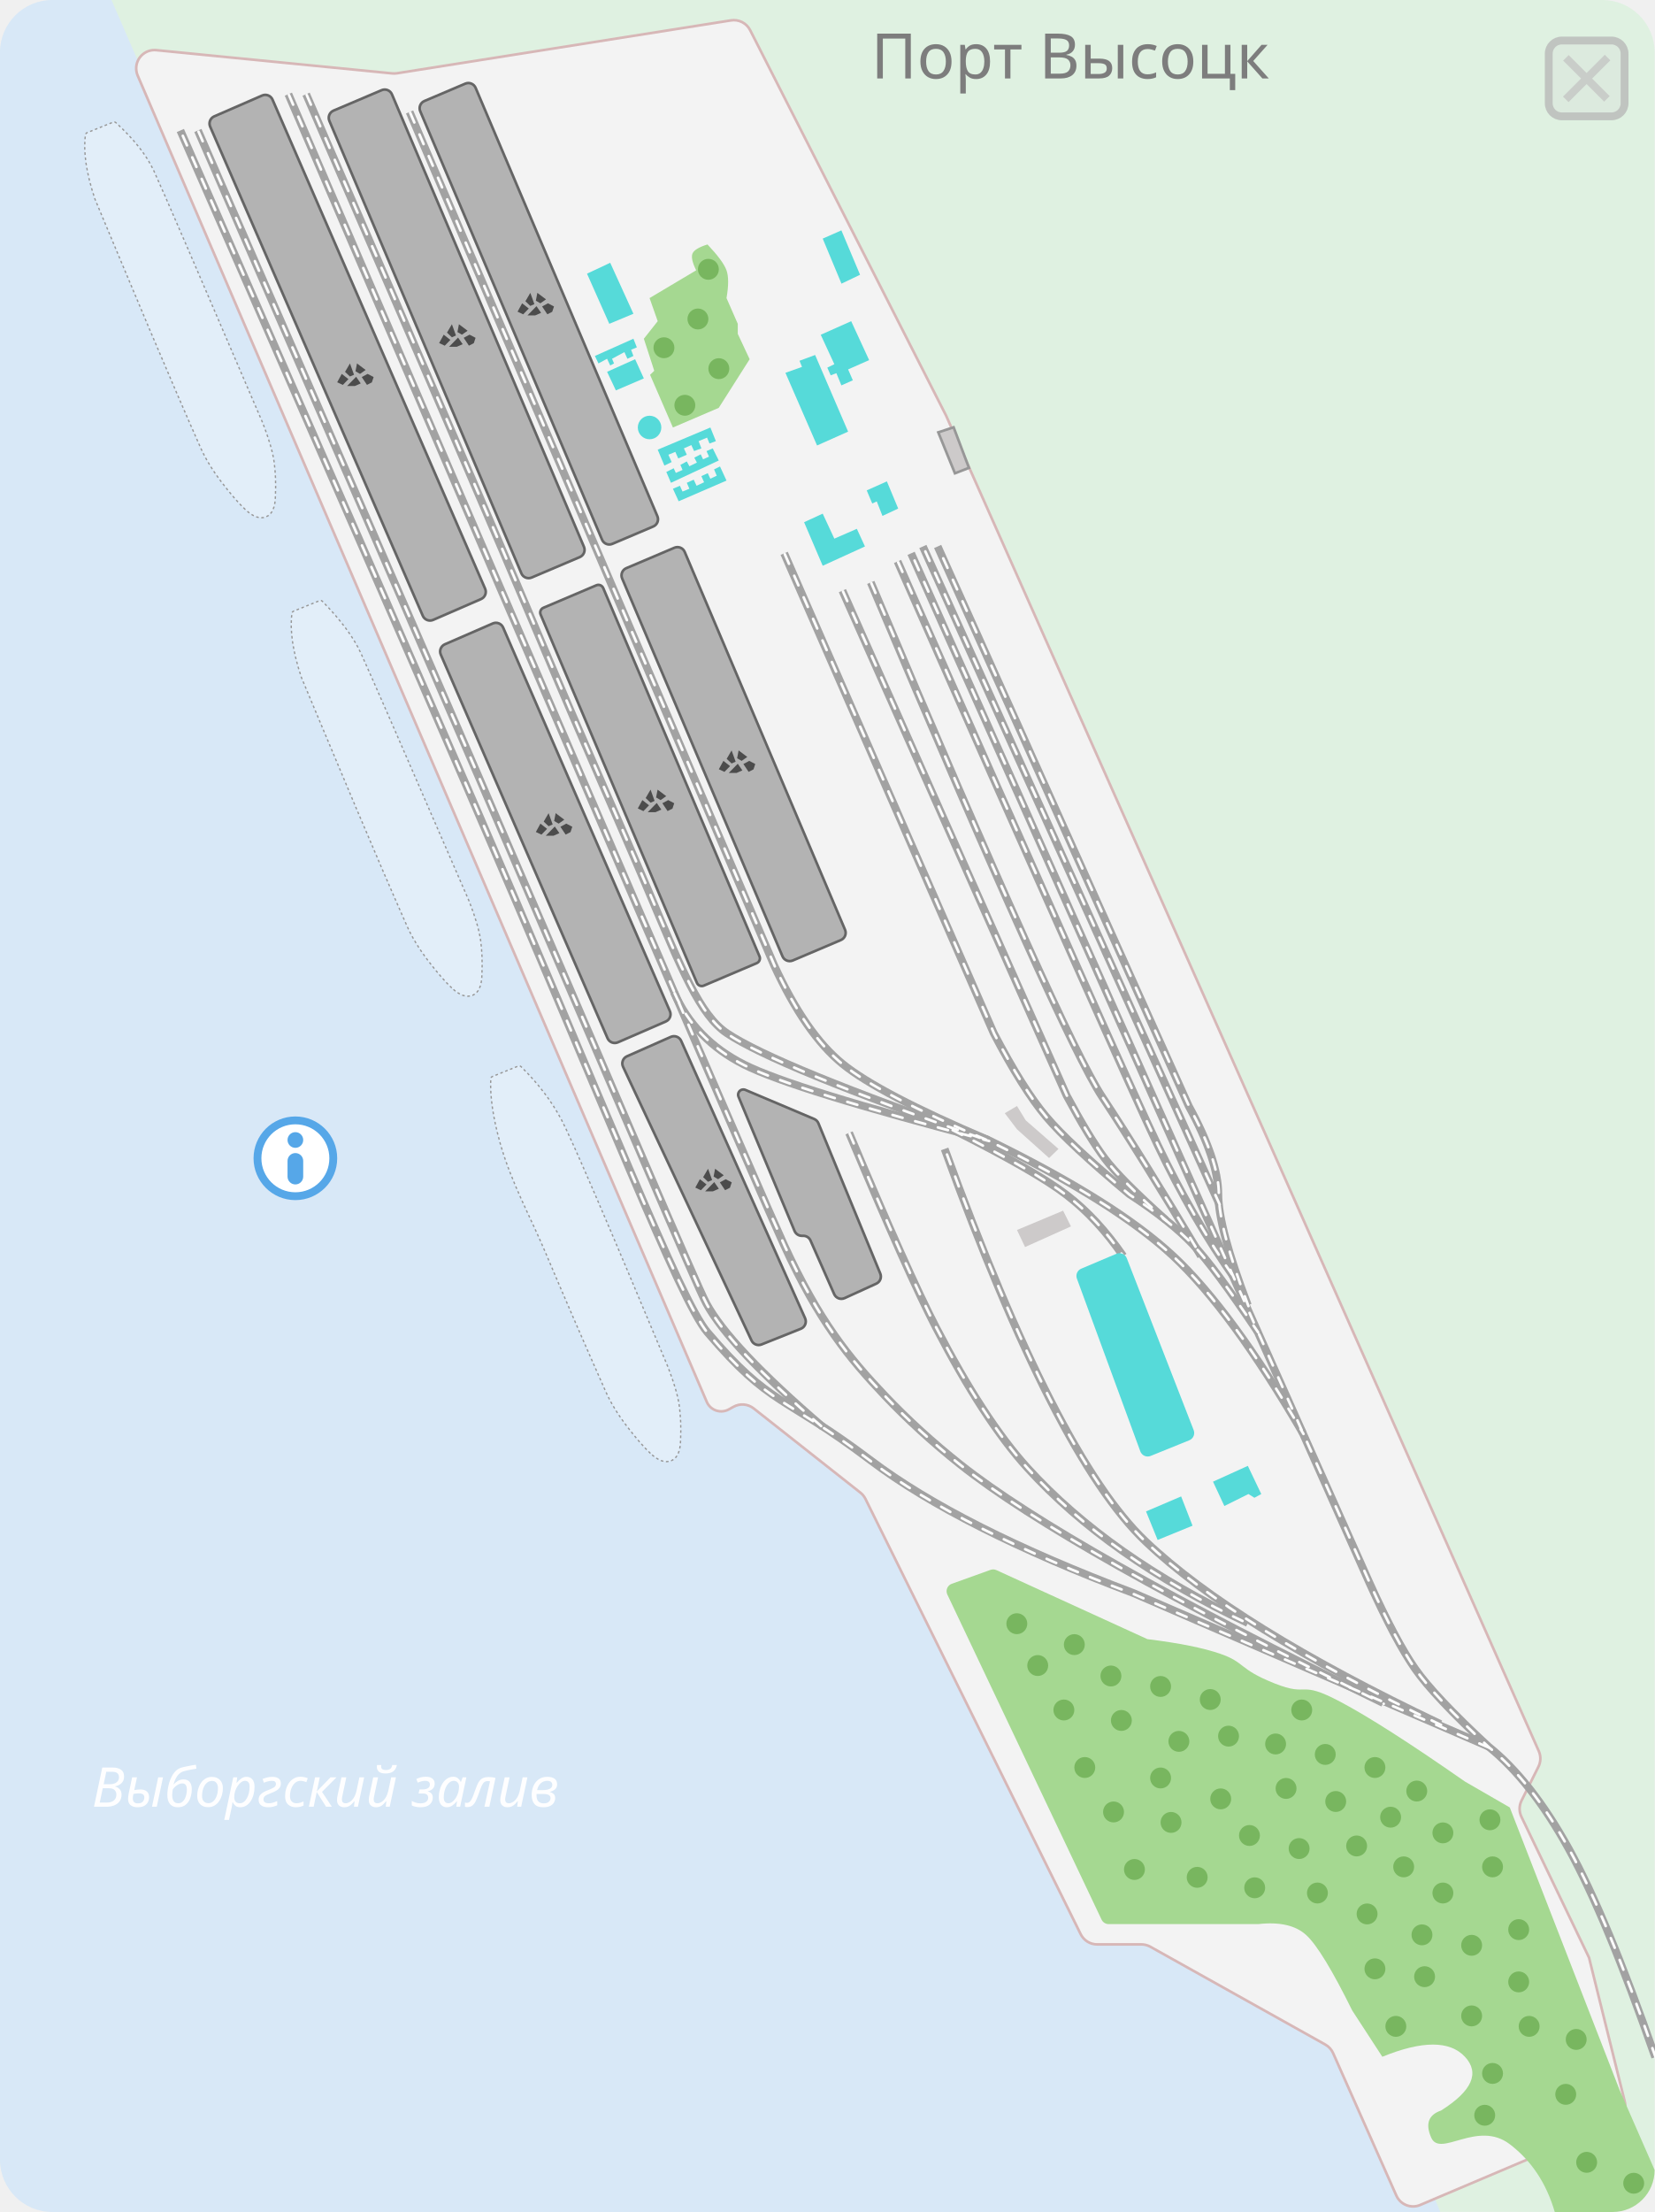
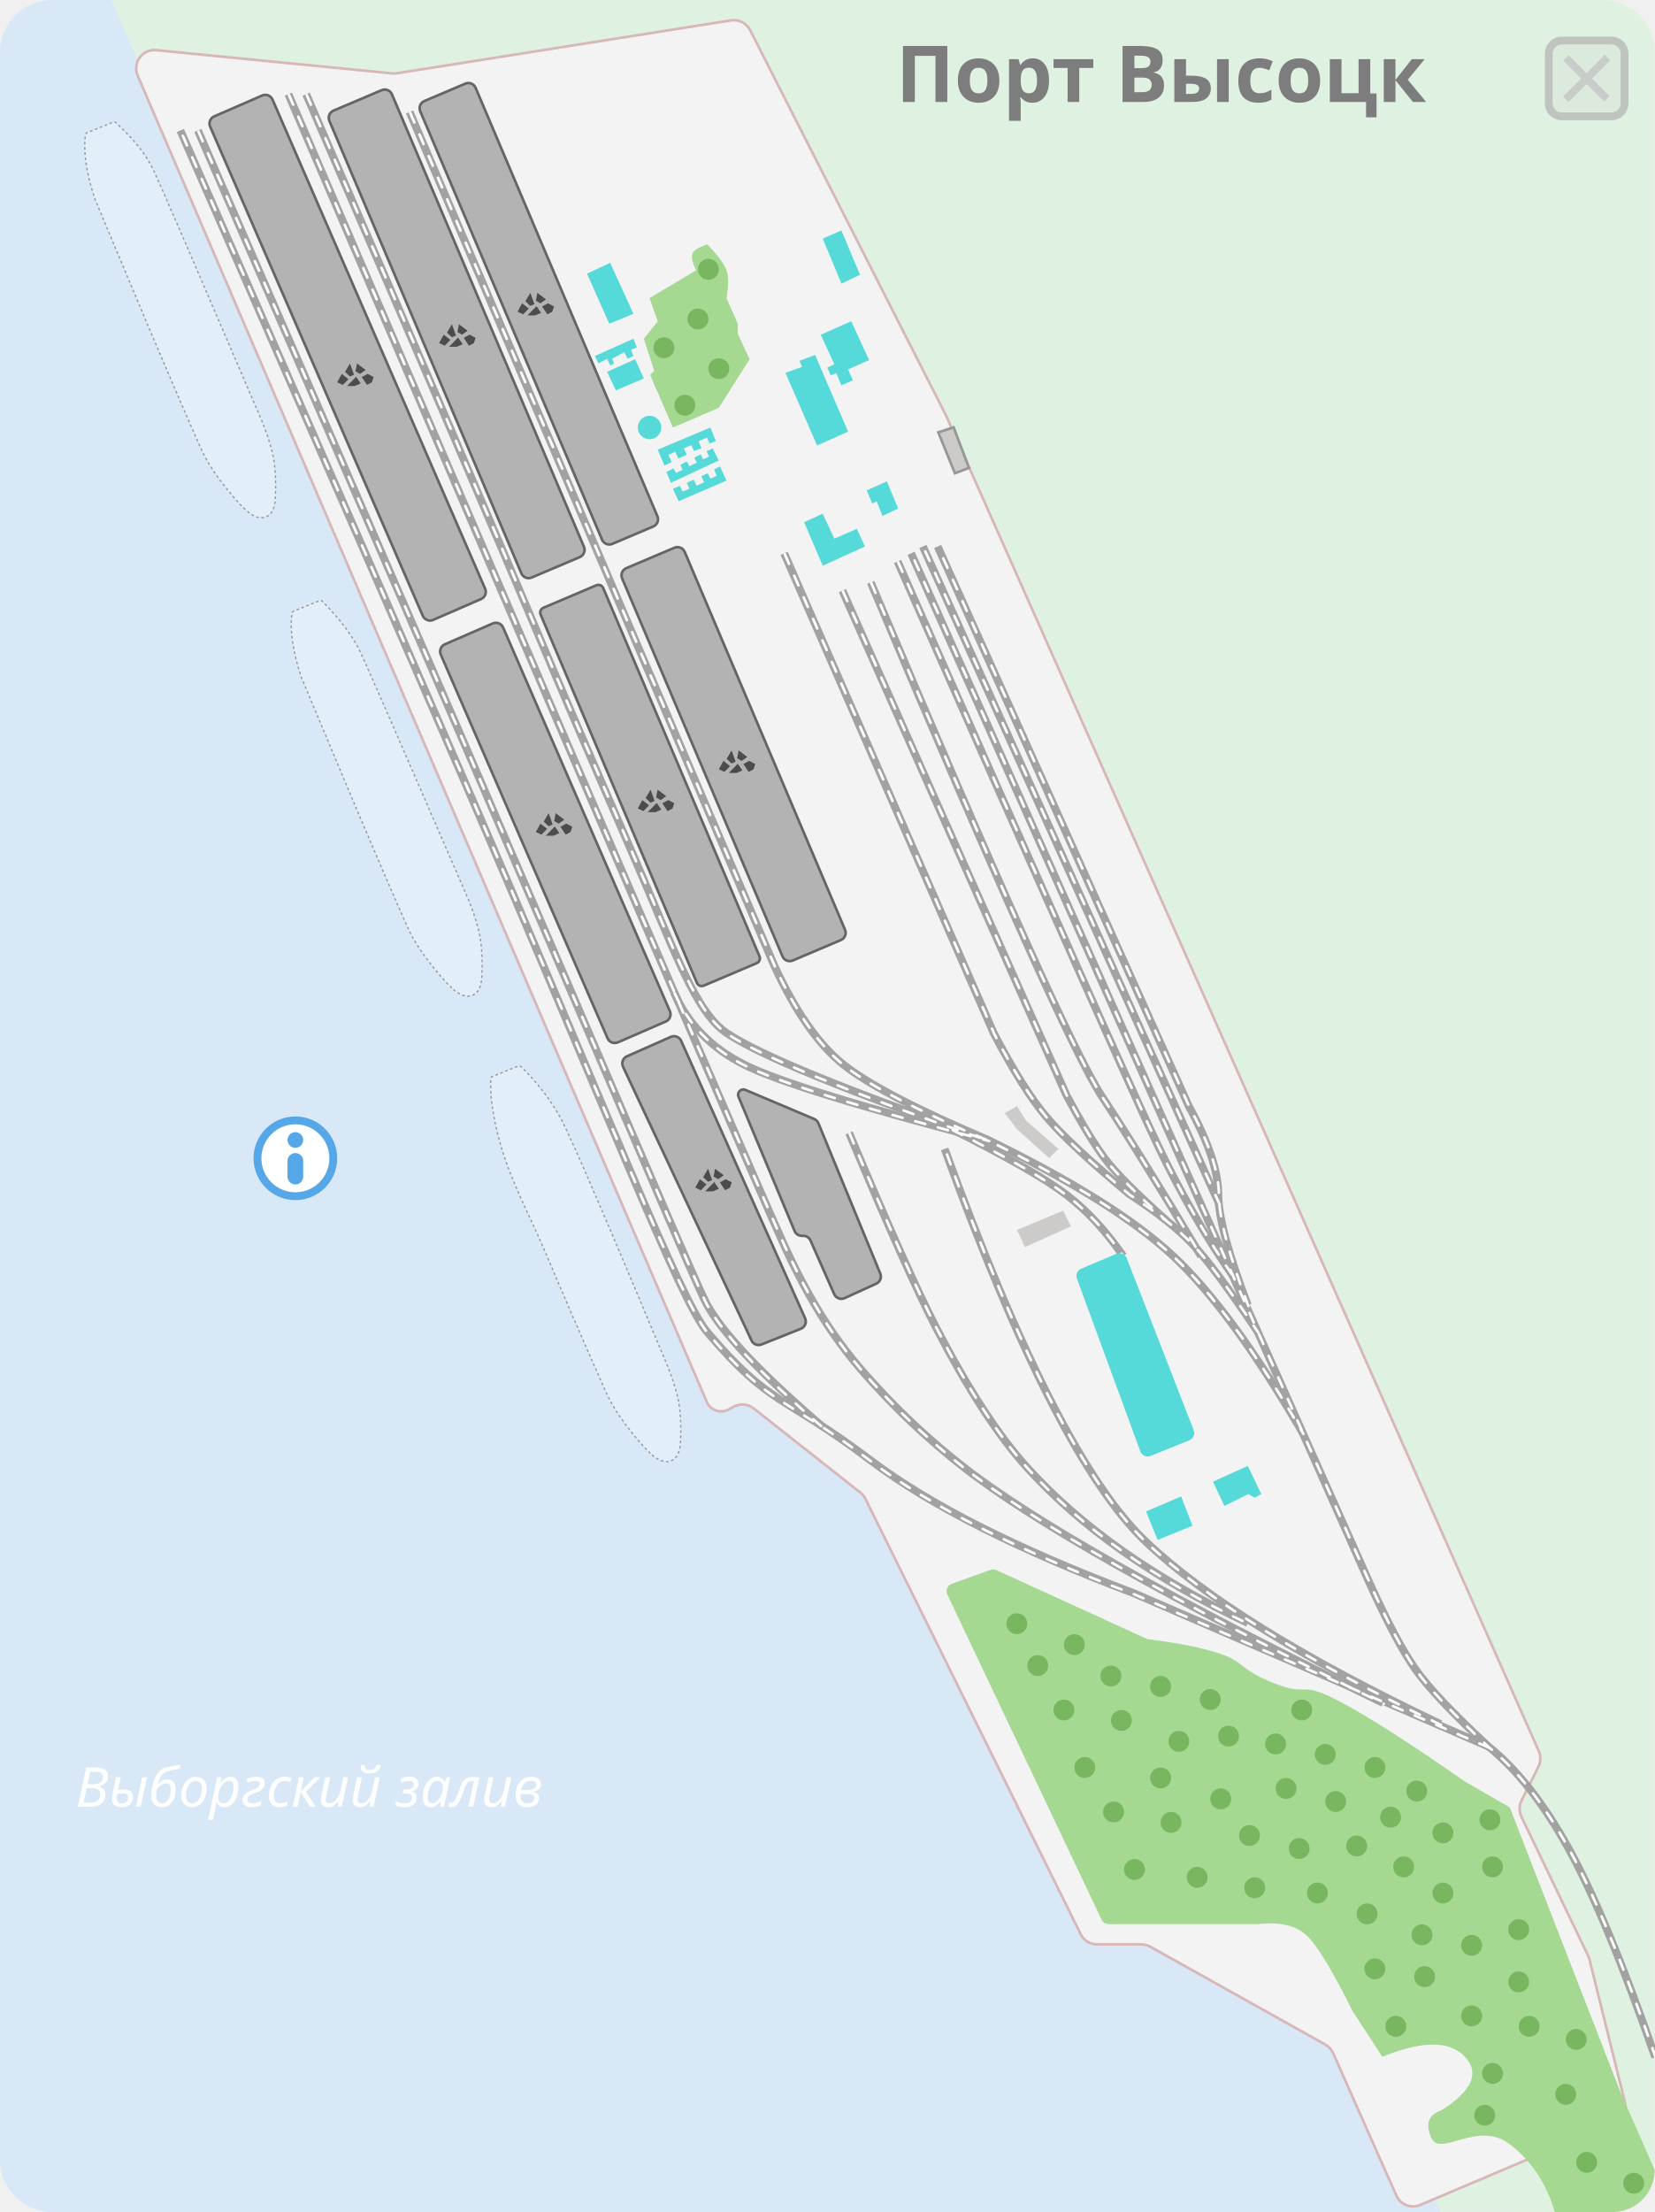
<svg xmlns="http://www.w3.org/2000/svg" width="633px" height="846px" viewBox="0 0 633 846" version="1.1">
  <g id="vysotsk" stroke="none" stroke-width="1" fill="none" fill-rule="evenodd">
    <path d="M23.881,0 L613,0 C624.046,-2.02906125e-15 633,8.954 633,20 L633,826 C633.013,837.046 624.058,846 613.013,846 C613.008,846 613.004,846 613,845.987 L20.082,845.612 C9.036,845.605 0.087,836.645 0.094,825.599 C0.094,825.572 0.094,825.545 0.094,825.518 L3.881,19.906 C3.933,8.897 12.872,-8.6358208e-15 23.881,0 Z" id="Rectangle" fill="#DFF1E1" />
    <path d="M20,0 L42.66,0 L42.66,0 L56.165,31.152 L68.785,36 L273.319,518.331 L348.437,575.707 L418.185,731.259 L459.377,741.91 L523.621,779.028 L551,846 L20,846 C8.954,846 1.3527075e-15,837.046 0,826 L0,20 C-1.3527075e-15,8.954 8.954,2.02906125e-15 20,0 Z" id="Path-64" fill="#D8E8F7" />
-     <text id="Выборгский-залив" opacity="0.965" font-family="AvenirNext-MediumItalic, Avenir Next" font-size="21" font-style="italic" font-weight="400" fill="#FFFFFF">
-       <tspan x="35.099" y="691">Выборгский залив</tspan>
+     <text id="Выборгский-залив" opacity="0.965" font-family="Verdana-Italic, Verdana" font-size="21" font-style="italic" font-weight="normal" fill="#FFFFFF">
+       <tspan x="28.932" y="691">Выборгский залив</tspan>
    </text>
    <path d="M279.646,7.796 L151.859,28.024 C151.27,28.117 150.672,28.135 150.078,28.077 L59.792,19.185 C55.945,18.806 52.518,21.618 52.14,25.465 C52.024,26.641 52.207,27.827 52.673,28.912 L270.376,536.14 C271.688,539.196 275.229,540.611 278.285,539.299 C278.475,539.217 278.661,539.126 278.841,539.026 L280.596,538.048 C283.065,536.672 286.119,536.917 288.338,538.668 L329.15,570.867 C329.965,571.51 330.628,572.328 331.088,573.259 L413.441,739.758 C414.622,742.144 417.053,743.654 419.716,743.654 L436.65,743.654 C437.846,743.654 439.021,743.96 440.065,744.544 L507.015,781.963 C508.337,782.701 509.383,783.848 509.998,785.232 L534.19,839.709 C535.741,843.201 539.804,844.804 543.32,843.313 L617.5,811.857 C620.668,810.514 622.39,807.067 621.561,803.727 L607.914,748.723 L607.914,748.723 L582.037,694.823 C581.102,692.875 581.119,690.603 582.084,688.669 L588.556,675.695 C589.487,673.828 589.537,671.643 588.692,669.736 C546.837,575.219 512.311,497.329 485.114,436.065 C457.629,374.151 416.579,281.797 361.962,159 L286.98,11.537 C285.605,8.832 282.643,7.321 279.646,7.796 Z" id="Path-44" stroke="#D7B7B7" fill="#F3F3F3" />
    <g id="areas" transform="translate(79, 30)" fill="#B3B3B3" stroke="#656565">
      <rect id="Rectangle" transform="translate(54, 106.8105) rotate(-23.5) translate(-54, -106.8105) " x="41" y="1.81" width="26" height="210" rx="3" />
      <rect id="Rectangle" transform="translate(127.1364, 90) rotate(-23) translate(-127.1364, -90) " x="115.636" y="-2" width="23" height="184" rx="3" />
      <rect id="Rectangle" transform="translate(201.6456, 258.4171) rotate(-23) translate(-201.6456, -258.4171) " x="188.646" y="176.917" width="26" height="163" rx="3" />
      <rect id="Rectangle" transform="translate(169.6954, 270.407) rotate(-23) translate(-169.6954, -270.407) " x="156.695" y="191.907" width="26" height="157" rx="2" />
      <rect id="Rectangle" transform="translate(133.4536, 288.5493) rotate(-23.5) translate(-133.4536, -288.5493) " x="120.454" y="205.549" width="26" height="166" rx="3" />
      <path d="M183.812,365.132 L202.149,364.855 C203.801,364.83 205.162,366.146 205.194,367.798 L207.386,483.99 C207.417,485.646 206.1,487.014 204.443,487.046 C204.403,487.047 204.363,487.046 204.323,487.046 L188.134,486.702 C186.546,486.668 185.259,485.403 185.199,483.815 L180.86,368.244 C180.797,366.589 182.089,365.196 183.745,365.134 C183.767,365.133 183.79,365.133 183.812,365.132 Z" id="Rectangle" transform="translate(194.0948, 425.9607) rotate(-23) translate(-194.0948, -425.9607) " />
      <rect id="Rectangle" transform="translate(95.70196, 97.68494) rotate(-23) translate(-95.70196, -97.68494) " x="82.702" y="0.685" width="26" height="194" rx="3" />
      <path d="M203.534,389.458 L224.98,440.803 C225.446,441.919 226.538,442.647 227.748,442.647 L228.323,442.647 C229.511,442.647 230.587,443.348 231.067,444.434 L240.136,464.96 C240.806,466.475 242.577,467.161 244.093,466.491 C244.104,466.487 244.115,466.482 244.126,466.476 L256.234,460.949 C257.701,460.279 258.376,458.569 257.762,457.078 L234.093,399.595 C233.792,398.864 233.215,398.282 232.487,397.974 L206.158,386.845 C205.14,386.415 203.967,386.891 203.537,387.909 C203.328,388.404 203.327,388.962 203.534,389.458 Z" id="Path-45" />
    </g>
    <g id="rails" transform="translate(69, 36)">
      <path d="M564.239,750.772 C551.775,714.983 540.732,688.398 531.11,671.016 C521.488,653.635 511.246,640.61 500.384,631.943 C486.619,619.172 477.277,609.262 472.357,602.213 C467.437,595.163 461.612,584.199 454.884,569.322 L279.56,175.625" id="Path-46" stroke="#A2A2A2" stroke-width="3" />
      <path d="M408.377,463.199 C400.84,443.508 397.072,429.324 397.072,420.644 C397.072,411.965 393.303,400.759 385.767,387.027 L289.716,173" id="Path-47" stroke="#A2A2A2" stroke-width="3" />
      <line x1="397.364" y1="424.35" x2="284.06" y2="173" id="Path-48" stroke="#A2A2A2" stroke-width="3" />
      <path d="M274.378,178.724 C331.69,308.573 364.837,382.931 373.82,401.798 C382.803,420.665 392.778,437.904 403.745,453.514" id="Path-49" stroke="#A2A2A2" stroke-width="3" />
      <path d="M231,175.625 L311.16,359.138 C318.609,373.396 325.291,384.036 331.204,391.056 C337.118,398.077 347.707,407.94 362.969,420.644 C373.564,427.544 381.661,433.952 387.261,439.867 C392.86,445.782 401.131,456.902 412.073,473.225" id="Path-50" stroke="#A2A2A2" stroke-width="3" />
      <path d="M253.278,189.895 L339.062,383.015 C344.879,393.854 349.77,401.906 353.736,407.17 C357.702,412.435 365.467,420.247 377.032,430.607" id="Path-51" stroke="#A2A2A2" stroke-width="3" />
      <path d="M264.124,186.751 C312.852,302.326 342.384,367.942 352.718,383.598 C363.053,399.253 375.635,419.519 390.464,444.393" id="Path-52" stroke="#A2A2A2" stroke-width="3" />
      <path d="M87.699,6.82 L227.159,333.201 C235.19,350.65 243.896,363.198 253.278,370.847 C262.661,378.495 281.294,388.235 309.179,400.065 C341.5,415.845 365.052,430.621 379.834,444.393 C394.616,458.165 411.146,480.732 429.424,512.093" id="Path-53" stroke="#A2A2A2" stroke-width="3" />
      <path d="M500.384,631.943 L364.66,573.305 C320.296,556.588 286.784,539.672 264.124,522.555 C230.134,496.881 226.172,502.389 201.641,473.558 C191.009,461.062 163.389,389.129 109.258,264.091 C89.837,219.23 53.418,135.835 0,13.906" id="Path-54" stroke="#A2A2A2" stroke-width="3" />
      <path d="M6.711,13.906 C59.003,133.965 94.64,215.979 113.622,259.949 C168.725,387.591 197.245,455.082 201.18,462.421 C207.149,473.553 222.002,489.31 245.739,509.693" id="Path-55" stroke="#A2A2A2" stroke-width="3" />
      <path d="M482.056,623.388 C429.613,598.447 392.008,575.154 369.243,553.51 C346.477,531.867 320.859,481.834 292.388,403.411" id="Path-56" stroke="#A2A2A2" stroke-width="3" />
      <path d="M255.828,397.284 C270.917,433.244 282.007,458.058 289.099,471.727 C301.345,495.329 312.991,513.217 324.038,525.39 C344.679,548.136 372.792,567.913 408.377,584.72" id="Path-57" stroke="#A2A2A2" stroke-width="3" />
      <path d="M41.324,0.019 C158.887,274.137 222.113,420.887 231,440.268 C244.331,469.34 255.749,483.293 269.632,497.91 C278.292,507.027 287.843,515.735 298.285,524.035 C325.469,545.639 379.418,576.064 460.13,615.308" id="Path-58" stroke="#A2A2A2" stroke-width="3" />
      <path d="M48.113,0.019 C92.246,101.975 122.017,171.268 137.428,207.898 C154.666,248.871 169.109,281.09 179.302,305.273 C191.692,334.67 198.758,352.194 209.072,359.138 C221.605,367.576 254.974,381.218 309.179,400.065" id="Path-59" stroke="#A2A2A2" stroke-width="3" />
      <path d="M188.843,343.524 C194.13,355.581 203.048,364.781 215.597,371.122 C228.146,377.463 259.34,387.111 309.179,400.065" id="Path-60" stroke="#A2A2A2" stroke-width="3" />
      <path d="M295.214,395.9 C316.536,406.559 331.152,414.933 339.062,421.021 C346.971,427.11 354.184,434.901 360.7,444.393" id="Path-61" stroke="#A2A2A2" stroke-width="3" />
      <g id="Group-28" transform="translate(0.239166, 0.352048)" stroke="#FDFDFD" stroke-dasharray="4,5" stroke-linecap="round">
        <path d="M564.239,750.753 C551.775,714.964 540.732,688.379 531.11,670.997 C521.488,653.616 511.246,640.591 500.384,631.924 C486.619,619.153 477.277,609.243 472.357,602.194 C467.437,595.144 461.612,584.18 454.884,569.303 L279.56,175.606" id="Path-46" />
        <path d="M500.384,632.037 L364.66,573.399 C320.296,556.683 286.784,539.766 264.124,522.65 C230.134,496.975 226.172,502.484 201.641,473.652 C191.009,461.156 163.389,389.224 109.258,264.185 C89.837,219.325 53.418,135.93 0,14" id="Path-54" />
        <path d="M6.711,14 C59.003,134.059 94.64,216.074 113.622,260.043 C168.725,387.686 197.245,455.176 201.18,462.516 C207.149,473.647 222.002,489.404 245.739,509.787" id="Path-55" />
        <path d="M408.377,463.18 C400.84,443.489 397.072,429.305 397.072,420.625 C397.072,411.946 393.303,400.74 385.767,387.008 L289.716,172.981" id="Path-47" />
        <line x1="397.364" y1="424.331" x2="284.06" y2="172.981" id="Path-48" />
        <path d="M274.378,178.705 C331.69,308.554 364.837,382.912 373.82,401.779 C382.803,420.646 392.778,437.885 403.745,453.495" id="Path-49" />
        <path d="M231,175.606 L311.16,359.119 C318.609,373.377 325.291,384.017 331.204,391.037 C337.118,398.058 347.707,407.921 362.969,420.625 C373.564,427.525 381.661,433.933 387.261,439.848 C392.86,445.763 401.131,456.883 412.073,473.206" id="Path-50" />
        <path d="M253.278,189.876 L339.062,382.996 C344.879,393.835 349.77,401.887 353.736,407.151 C357.702,412.416 365.467,420.228 377.032,430.588" id="Path-51" />
        <path d="M264.124,186.732 C312.852,302.307 342.384,367.923 352.718,383.579 C363.053,399.234 375.635,419.5 390.464,444.374" id="Path-52" />
        <path d="M87.699,6.801 L227.159,333.182 C235.19,350.631 243.896,363.179 253.278,370.828 C262.661,378.476 281.294,388.216 309.179,400.046 C341.5,415.826 365.052,430.602 379.834,444.374 C394.616,458.146 411.146,480.713 429.424,512.074" id="Path-53" />
        <path d="M482.056,623.369 C429.613,598.428 392.008,575.135 369.243,553.492 C346.477,531.848 320.859,481.815 292.388,403.392" id="Path-56" />
        <path d="M255.828,397.265 C270.917,433.225 282.007,458.039 289.099,471.708 C301.345,495.311 312.991,513.198 324.038,525.371 C344.679,548.117 372.792,567.894 408.377,584.701" id="Path-57" />
        <path d="M41.324,0 C158.887,274.118 222.113,420.868 231,440.249 C244.331,469.321 255.749,483.274 269.632,497.891 C278.292,507.008 287.843,515.717 298.285,524.016 C325.469,545.62 379.418,576.045 460.13,615.289" id="Path-58" />
        <path d="M48.113,0 C92.246,101.956 122.017,171.249 137.428,207.879 C154.666,248.852 169.109,281.071 179.302,305.254 C191.692,334.651 198.758,352.175 209.072,359.119 C221.605,367.557 254.974,381.199 309.179,400.046" id="Path-59" />
        <path d="M188.843,343.505 C194.13,355.562 203.048,364.762 215.597,371.103 C228.146,377.444 259.34,387.092 309.179,400.046" id="Path-60" />
        <path d="M295.214,395.881 C316.536,406.54 331.152,414.914 339.062,421.002 C346.971,427.091 354.184,434.882 360.7,444.374" id="Path-61" />
      </g>
    </g>
    <g id="Group-29" transform="translate(129, 112)" fill="#4C4C4C">
      <g id="coal" transform="translate(0, 27)">
        <path d="M3,3.215 C3,3.215 3.628,2.144 4.884,0 L6.431,4.312 L4.884,5 C3.628,3.81 3,3.215 3,3.215 Z" id="Path-180" />
        <path d="M0,7.203 C0,7.203 0.582,6.135 1.747,4 L4.297,6 L2.148,8.218 C0.716,7.541 0,7.203 0,7.203 Z" id="Path-180" />
        <path d="M3.78,8.637 C3.78,8.637 4.933,7.458 7.238,5.101 L9.001,7.637 L6.747,8.637 C4.769,8.637 3.78,8.637 3.78,8.637 Z" id="Path-180" />
        <path d="M9.391,5.203 C9.391,5.203 10.137,4.802 11.628,4 L13.94,5.203 L13.262,7.25 L11.391,8.203 C10.058,6.203 9.391,5.203 9.391,5.203 Z" id="Path-180" />
        <path d="M7,3 C7,3 7.19,2 7.569,0 L10.885,2.5 L8.722,4 C7.574,3.333 7,3 7,3 Z" id="Path-180" />
      </g>
      <g id="coal" transform="translate(76, 199)">
        <path d="M3,3.215 C3,3.215 3.628,2.144 4.884,0 L6.431,4.312 L4.884,5 C3.628,3.81 3,3.215 3,3.215 Z" id="Path-180" />
        <path d="M0,7.203 C0,7.203 0.582,6.135 1.747,4 L4.297,6 L2.148,8.218 C0.716,7.541 0,7.203 0,7.203 Z" id="Path-180" />
        <path d="M3.78,8.637 C3.78,8.637 4.933,7.458 7.238,5.101 L9.001,7.637 L6.747,8.637 C4.769,8.637 3.78,8.637 3.78,8.637 Z" id="Path-180" />
        <path d="M9.391,5.203 C9.391,5.203 10.137,4.802 11.628,4 L13.94,5.203 L13.262,7.25 L11.391,8.203 C10.058,6.203 9.391,5.203 9.391,5.203 Z" id="Path-180" />
        <path d="M7,3 C7,3 7.19,2 7.569,0 L10.885,2.5 L8.722,4 C7.574,3.333 7,3 7,3 Z" id="Path-180" />
      </g>
      <g id="coal" transform="translate(115, 190)">
        <path d="M3,3.215 C3,3.215 3.628,2.144 4.884,0 L6.431,4.312 L4.884,5 C3.628,3.81 3,3.215 3,3.215 Z" id="Path-180" />
        <path d="M0,7.203 C0,7.203 0.582,6.135 1.747,4 L4.297,6 L2.148,8.218 C0.716,7.541 0,7.203 0,7.203 Z" id="Path-180" />
        <path d="M3.78,8.637 C3.78,8.637 4.933,7.458 7.238,5.101 L9.001,7.637 L6.747,8.637 C4.769,8.637 3.78,8.637 3.78,8.637 Z" id="Path-180" />
        <path d="M9.391,5.203 C9.391,5.203 10.137,4.802 11.628,4 L13.94,5.203 L13.262,7.25 L11.391,8.203 C10.058,6.203 9.391,5.203 9.391,5.203 Z" id="Path-180" />
        <path d="M7,3 C7,3 7.19,2 7.569,0 L10.885,2.5 L8.722,4 C7.574,3.333 7,3 7,3 Z" id="Path-180" />
      </g>
      <g id="coal" transform="translate(137, 335)">
        <path d="M3,3.215 C3,3.215 3.628,2.144 4.884,0 L6.431,4.312 L4.884,5 C3.628,3.81 3,3.215 3,3.215 Z" id="Path-180" />
        <path d="M0,7.203 C0,7.203 0.582,6.135 1.747,4 L4.297,6 L2.148,8.218 C0.716,7.541 0,7.203 0,7.203 Z" id="Path-180" />
        <path d="M3.78,8.637 C3.78,8.637 4.933,7.458 7.238,5.101 L9.001,7.637 L6.747,8.637 C4.769,8.637 3.78,8.637 3.78,8.637 Z" id="Path-180" />
        <path d="M9.391,5.203 C9.391,5.203 10.137,4.802 11.628,4 L13.94,5.203 L13.262,7.25 L11.391,8.203 C10.058,6.203 9.391,5.203 9.391,5.203 Z" id="Path-180" />
        <path d="M7,3 C7,3 7.19,2 7.569,0 L10.885,2.5 L8.722,4 C7.574,3.333 7,3 7,3 Z" id="Path-180" />
      </g>
      <g id="coal" transform="translate(146, 175)">
        <path d="M3,3.215 C3,3.215 3.628,2.144 4.884,0 L6.431,4.312 L4.884,5 C3.628,3.81 3,3.215 3,3.215 Z" id="Path-180" />
        <path d="M0,7.203 C0,7.203 0.582,6.135 1.747,4 L4.297,6 L2.148,8.218 C0.716,7.541 0,7.203 0,7.203 Z" id="Path-180" />
        <path d="M3.78,8.637 C3.78,8.637 4.933,7.458 7.238,5.101 L9.001,7.637 L6.747,8.637 C4.769,8.637 3.78,8.637 3.78,8.637 Z" id="Path-180" />
        <path d="M9.391,5.203 C9.391,5.203 10.137,4.802 11.628,4 L13.94,5.203 L13.262,7.25 L11.391,8.203 C10.058,6.203 9.391,5.203 9.391,5.203 Z" id="Path-180" />
        <path d="M7,3 C7,3 7.19,2 7.569,0 L10.885,2.5 L8.722,4 C7.574,3.333 7,3 7,3 Z" id="Path-180" />
      </g>
      <g id="coal" transform="translate(39, 12)">
        <path d="M3,3.215 C3,3.215 3.628,2.144 4.884,0 L6.431,4.312 L4.884,5 C3.628,3.81 3,3.215 3,3.215 Z" id="Path-180" />
        <path d="M0,7.203 C0,7.203 0.582,6.135 1.747,4 L4.297,6 L2.148,8.218 C0.716,7.541 0,7.203 0,7.203 Z" id="Path-180" />
        <path d="M3.78,8.637 C3.78,8.637 4.933,7.458 7.238,5.101 L9.001,7.637 L6.747,8.637 C4.769,8.637 3.78,8.637 3.78,8.637 Z" id="Path-180" />
        <path d="M9.391,5.203 C9.391,5.203 10.137,4.802 11.628,4 L13.94,5.203 L13.262,7.25 L11.391,8.203 C10.058,6.203 9.391,5.203 9.391,5.203 Z" id="Path-180" />
        <path d="M7,3 C7,3 7.19,2 7.569,0 L10.885,2.5 L8.722,4 C7.574,3.333 7,3 7,3 Z" id="Path-180" />
      </g>
      <g id="coal" transform="translate(69, 0)">
        <path d="M3,3.215 C3,3.215 3.628,2.144 4.884,0 L6.431,4.312 L4.884,5 C3.628,3.81 3,3.215 3,3.215 Z" id="Path-180" />
        <path d="M0,7.203 C0,7.203 0.582,6.135 1.747,4 L4.297,6 L2.148,8.218 C0.716,7.541 0,7.203 0,7.203 Z" id="Path-180" />
        <path d="M3.78,8.637 C3.78,8.637 4.933,7.458 7.238,5.101 L9.001,7.637 L6.747,8.637 C4.769,8.637 3.78,8.637 3.78,8.637 Z" id="Path-180" />
        <path d="M9.391,5.203 C9.391,5.203 10.137,4.802 11.628,4 L13.94,5.203 L13.262,7.25 L11.391,8.203 C10.058,6.203 9.391,5.203 9.391,5.203 Z" id="Path-180" />
        <path d="M7,3 C7,3 7.19,2 7.569,0 L10.885,2.5 L8.722,4 C7.574,3.333 7,3 7,3 Z" id="Path-180" />
      </g>
    </g>
    <g id="Group" transform="translate(224.5694, 88.10754)">
      <path d="M187.416,400.91 L211.678,466.983 C212.249,468.538 213.973,469.336 215.529,468.765 C215.559,468.753 215.59,468.741 215.62,468.729 L230.424,462.736 C231.945,462.12 232.689,460.396 232.094,458.867 L206.49,393.087 C205.89,391.543 204.151,390.779 202.607,391.38 C202.579,391.39 202.552,391.401 202.525,391.413 L189.062,397.113 C187.589,397.737 186.864,399.407 187.416,400.91 Z" id="Path-62" fill="#56DAD9" />
      <polygon id="Path-65" fill="#56DAD9" points="213.861 489.948 218.301 500.864 231.653 495.406 227.293 484.216" />
      <path d="M239.488,478.567 L252.807,472.523 L257.95,483.295 L255.328,484.727 L253.047,483.295 C246.9,486.35 243.826,487.877 243.826,487.877 L239.488,478.567 Z" id="Path-66" fill="#56DAD9" />
      <polygon id="Path-67" fill="#CDCACA" points="164.491 382.312 167.579 388.836 185.143 380.947 182.139 374.92" />
      <polygon id="Path-68" fill="#CDCACA" points="159.825 337.642 164.491 343.792 176.772 354.796 180.367 351.304 167.84 340.367 164.491 334.892" />
      <polygon id="Path-69" fill="#56DAD9" points="83.044 111.617 90.17 128.274 106.336 120.892 103.231 114.143 94.623 117.901 90.17 108.336" />
      <polygon id="Path-70" fill="#56DAD9" points="119.048 106.387 113.028 109.205 110.844 103.658 109.118 104.455 107.009 99.445 114.72 96" />
      <polygon id="Path-71" fill="#56DAD9" points="1.15463195e-13 16.56 8.526 35.736 17.756 31.892 8.878 12.392" />
      <polygon id="Path-72" fill="#56DAD9" points="88.007 82.269 99.887 76.974 87.269 47.658 81.291 49.872 82.256 52.216 75.906 54.475" />
      <polygon id="Path-73" fill="#56DAD9" points="90.17 3.153 97.351 20.381 104.463 16.982 97.316 0" />
      <polygon id="Path-74" fill="#56DAD9" points="89.416 39.926 101.064 34.733 107.931 49.62 99.887 53.174 101.7 57.336 97.316 59.288 95.397 54.619 93.221 55.439 91.931 52.497 94.623 51.183" />
      <polygon id="Path-75" stroke="#979797" fill="#CDCACA" points="134.386 77.242 140.756 92.912 146.124 90.832 140.255 75.325" />
      <polygon id="Path-76" fill="#56DAD9" points="3.012 48.032 17.756 41.444 19.067 44.746 16.871 45.651 17.756 48.032 15.458 49.104 14.309 46.558 9.573 49.104 10.348 50.887 8.878 51.663 7.673 49.104 4.383 50.887" />
      <polygon id="Path-77" fill="#56DAD9" points="7.686 54.095 18.404 49.279 21.744 56.62 11.04 61.207" />
      <circle id="Oval" fill="#56DAD9" cx="23.931" cy="75.392" r="4.5" />
      <polygon id="Path-78" fill="#56DAD9" points="27.049 83.872 47.2 75.392 49.304 80.615 46.858 81.515 45.927 79.256 42.694 80.615 43.765 83.378 40.965 84.402 39.905 82.112 37.067 83.378 38.177 85.81 34.9 87.218 33.791 84.718 31.128 85.81 32.388 88.617 29.606 89.959" />
      <polygon id="Path-79" fill="#56DAD9" points="30.338 92.402 32.119 96.54 50.404 88.015 48.1 83.378 45.716 84.422 46.677 86.544 44.401 87.562 43.5 85.646 41.05 86.927 42.041 88.81 39.169 90.212 38.177 88.365 35.728 89.691 36.547 91.624 33.98 92.761 33.163 90.981" />
      <polygon id="Path-80" fill="#56DAD9" points="32.864 98.811 35.064 103.605 53.367 95.697 50.877 90.295 48.611 91.417 49.627 93.835 47.18 94.983 46.185 92.856 43.747 94.002 44.793 96.332 41.921 97.679 40.82 95.346 38.177 96.54 39.167 98.811 36.542 99.89 35.54 97.679" />
      <path d="M41.756,15.282 L23.931,25.892 L27.049,34.733 L21.744,41.444 L25.725,53.701 L24.126,55.243 L32.864,75.392 L50.404,67.877 L62.219,49.279 L57.68,39.577 L57.68,35.736 L53.367,25.892 C54.199,21.163 54.199,17.626 53.367,15.282 C52.535,12.938 50.108,9.638 46.086,5.382 C42.834,6.4 40.929,7.548 40.371,8.823 C39.813,10.098 40.275,12.251 41.756,15.282 Z" id="Path-81" fill="#A5D891" />
      <path d="M137.85,521.737 L196.855,646.071 C197.352,647.118 198.407,647.785 199.565,647.785 L256.784,647.785 L256.784,647.785 C264.98,646.864 271.108,648.269 275.165,651.998 C279.223,655.728 285.088,665.347 292.76,680.854 L304.264,698.52 C319.543,692.306 330.075,692.306 335.861,698.52 C341.647,704.734 338.602,711.588 326.726,719.082 C321.91,720.727 320.653,724.175 322.954,729.427 C326.406,737.306 340.607,722.515 353.023,731.972 C361.3,738.276 367.035,746.916 370.229,757.892 L392.362,757.892 C401.237,757.892 408.431,750.699 408.431,741.824 L408.431,741.824 L408.431,741.824 L395.022,711.193 L353.023,603.169 L335.861,593.261 C315.031,578.728 299.159,568.568 288.246,562.78 C271.876,554.099 276.78,561.223 262.905,555.674 C249.029,550.126 251.99,547.78 242.311,544.412 C235.859,542.166 226.553,540.296 214.395,538.801 L156.622,512.4 C155.91,512.075 155.098,512.041 154.361,512.305 L139.546,517.627 C137.987,518.187 137.177,519.905 137.737,521.464 C137.77,521.557 137.808,521.648 137.85,521.737 Z" id="Path-63" fill="#A5D891" />
    </g>
    <g id="Group-2" transform="translate(250, 99)" fill="#78B65F">
      <circle id="Oval" cx="257" cy="572" r="4" />
      <circle id="Oval" cx="302" cy="625" r="4" />
      <circle id="Oval" cx="353" cy="681" r="4" />
      <circle id="Oval" cx="295" cy="657" r="4" />
      <circle id="Oval" cx="282" cy="596" r="4" />
      <circle id="Oval" cx="320" cy="597" r="4" />
      <circle id="Oval" cx="375" cy="736" r="4" />
      <circle id="Oval" cx="357" cy="728" r="4" />
      <circle id="Oval" cx="321" cy="615" r="4" />
      <circle id="Oval" cx="349" cy="702" r="4" />
      <circle id="Oval" cx="318" cy="710" r="4" />
      <circle id="Oval" cx="242" cy="585" r="4" />
      <circle id="Oval" cx="228" cy="603" r="4" />
      <circle id="Oval" cx="238" cy="568" r="4" />
      <circle id="Oval" cx="217" cy="589" r="4" />
      <circle id="Oval" cx="220" cy="565" r="4" />
      <circle id="Oval" cx="276" cy="577" r="4" />
      <circle id="Oval" cx="302" cy="602" r="4" />
      <circle id="Oval" cx="230" cy="623" r="4" />
      <circle id="Oval" cx="213" cy="551" r="4" />
      <circle id="Oval" cx="208" cy="619" r="4" />
      <circle id="Oval" cx="287" cy="615" r="4" />
      <circle id="Oval" cx="273" cy="633" r="4" />
      <circle id="Oval" cx="269" cy="607" r="4" />
      <circle id="Oval" cx="254" cy="625" r="4" />
      <circle id="Oval" cx="261" cy="590" r="4" />
      <circle id="Oval" cx="247" cy="608" r="4" />
      <circle id="Oval" cx="248" cy="555" r="4" />
      <circle id="Oval" cx="21" cy="4" r="4" />
      <circle id="Oval" cx="25" cy="42" r="4" />
      <circle id="Oval" cx="12" cy="56" r="4" />
      <circle id="Oval" cx="17" cy="23" r="4" />
      <circle id="Oval" cx="4" cy="34" r="4" />
      <circle id="Oval" cx="201" cy="567" r="4" />
      <circle id="Oval" cx="198" cy="598" r="4" />
      <circle id="Oval" cx="184" cy="616" r="4" />
      <circle id="Oval" cx="194" cy="581" r="4" />
      <circle id="Oval" cx="176" cy="594" r="4" />
      <circle id="Oval" cx="194" cy="546" r="4" />
      <circle id="Oval" cx="179" cy="559" r="4" />
      <circle id="Oval" cx="165" cy="577" r="4" />
      <circle id="Oval" cx="139" cy="522" r="4" />
      <circle id="Oval" cx="161" cy="530" r="4" />
      <circle id="Oval" cx="147" cy="538" r="4" />
      <circle id="Oval" cx="175" cy="542" r="4" />
      <circle id="Oval" cx="157" cy="555" r="4" />
      <circle id="Oval" cx="313" cy="645" r="4" />
      <circle id="Oval" cx="292" cy="586" r="4" />
      <circle id="Oval" cx="331" cy="639" r="4" />
      <circle id="Oval" cx="335" cy="676" r="4" />
      <circle id="Oval" cx="321" cy="694" r="4" />
      <circle id="Oval" cx="331" cy="659" r="4" />
      <circle id="Oval" cx="313" cy="672" r="4" />
      <circle id="Oval" cx="284" cy="676" r="4" />
      <circle id="Oval" cx="294" cy="641" r="4" />
      <circle id="Oval" cx="276" cy="654" r="4" />
    </g>
-     <text id="Порт-Высоцк" font-family="AvenirNext-DemiBold, Avenir Next" font-size="24" font-weight="500" fill="#7D7D7D">
-       <tspan x="333.26" y="30">Порт Высоцк</tspan>
+     <text id="Порт-Высоцк" font-family="Verdana-Bold, Verdana" font-size="30" font-weight="bold" fill="#7D7D7D">
+       <tspan x="342.749" y="39">Порт Высоцк</tspan>
    </text>
    <path d="M254.953,412.497 C255.308,415.869 255.308,420.431 254.953,426.18 C254.598,431.93 253.734,437.056 252.36,441.556 C246.367,461.061 240.489,479.624 234.727,497.244 C230.264,510.893 227.098,525.89 220.448,539.892 C216.154,548.935 211.696,555.866 207.075,560.685 C206.805,560.966 206.396,561.065 206.027,560.938 L195.948,557.465 C195.572,557.336 195.309,556.995 195.277,556.599 C194.553,547.471 195.106,538.981 196.934,531.128 C198.806,523.089 209.24,490.375 228.235,432.987 C230.403,426.959 232.539,422.316 234.646,419.059 C236.752,415.802 239.493,412.388 242.868,408.817 C245.78,405.566 248.423,404.348 250.798,405.163 C253.174,405.979 254.559,408.423 254.953,412.497 Z" id="Path-150" stroke="#979797" stroke-width="0.5" fill-opacity="0.25" fill="#FFFFFF" stroke-dasharray="1,1" transform="translate(225.0943, 483.0313) rotate(139) translate(-225.0943, -483.0313) " />
    <path d="M100.229,51.394 C100.584,54.766 100.584,59.328 100.229,65.077 C99.874,70.827 99.009,75.953 97.635,80.453 C93.394,94.216 88.392,109.907 82.63,127.527 C78.166,141.177 65.724,178.789 65.724,178.789 C61.715,188.424 57.256,195.382 52.345,199.664 C52.075,199.899 51.701,199.972 51.362,199.855 L41.2,196.354 C40.836,196.228 40.577,195.906 40.532,195.524 C39.454,186.257 39.826,178.459 41.647,172.13 C43.508,165.659 54.13,132.244 73.511,71.884 C75.678,65.856 77.815,61.213 79.921,57.956 C82.028,54.699 84.769,51.285 88.144,47.714 C91.055,44.463 93.699,43.245 96.074,44.06 C98.449,44.875 99.834,47.32 100.229,51.394 Z" id="Path-150" stroke="#979797" stroke-width="0.5" fill-opacity="0.25" fill="#FFFFFF" stroke-dasharray="1,1" transform="translate(70.21283, 121.9282) rotate(139) translate(-70.21283, -121.9282) " />
    <path d="M178.865,234.53 C179.22,237.902 179.22,242.463 178.865,248.213 C178.51,253.963 177.646,259.088 176.272,263.589 C172.03,277.352 167.028,293.043 161.266,310.663 C156.803,324.313 144.361,361.925 144.361,361.925 C140.352,371.56 135.892,378.518 130.982,382.799 C130.712,383.035 130.337,383.108 129.999,382.991 L119.874,379.503 C119.492,379.371 119.226,379.021 119.202,378.617 C118.606,368.686 119.219,360.555 121.04,354.226 C122.902,347.755 133.271,314.687 152.148,255.02 C154.315,248.992 156.452,244.349 158.558,241.092 C160.664,237.834 163.405,234.42 166.78,230.85 C169.692,227.599 172.335,226.381 174.711,227.196 C177.086,228.011 178.471,230.456 178.865,234.53 Z" id="Path-150" stroke="#979797" stroke-width="0.5" fill-opacity="0.25" fill="#FFFFFF" stroke-dasharray="1,1" transform="translate(149.0565, 305.0641) rotate(139) translate(-149.0565, -305.0641) " />
    <g id="info_button" transform="translate(97, 427)">
      <circle id="Oval" stroke="#56A7E8" stroke-width="3" fill="#FFFFFF" cx="16" cy="16" r="14.5" />
      <rect id="Rectangle" fill="#56A7E8" x="13" y="14" width="6" height="12" rx="3" />
      <circle id="Oval" fill="#56A7E8" cx="16" cy="9" r="3" />
    </g>
    <g id="close_button" opacity="0.75" transform="translate(591, 14)" stroke="#B6B6B6" stroke-width="3">
      <line x1="24" y1="8" x2="8" y2="24" id="Path-14" />
      <line x1="8.056" y1="8.122" x2="23.748" y2="23.814" id="Path-14" />
      <rect id="Rectangle" fill-opacity="0.35" fill="#D8D8D8" x="1.5" y="1.5" width="29" height="29" rx="5" />
    </g>
  </g>
</svg>
